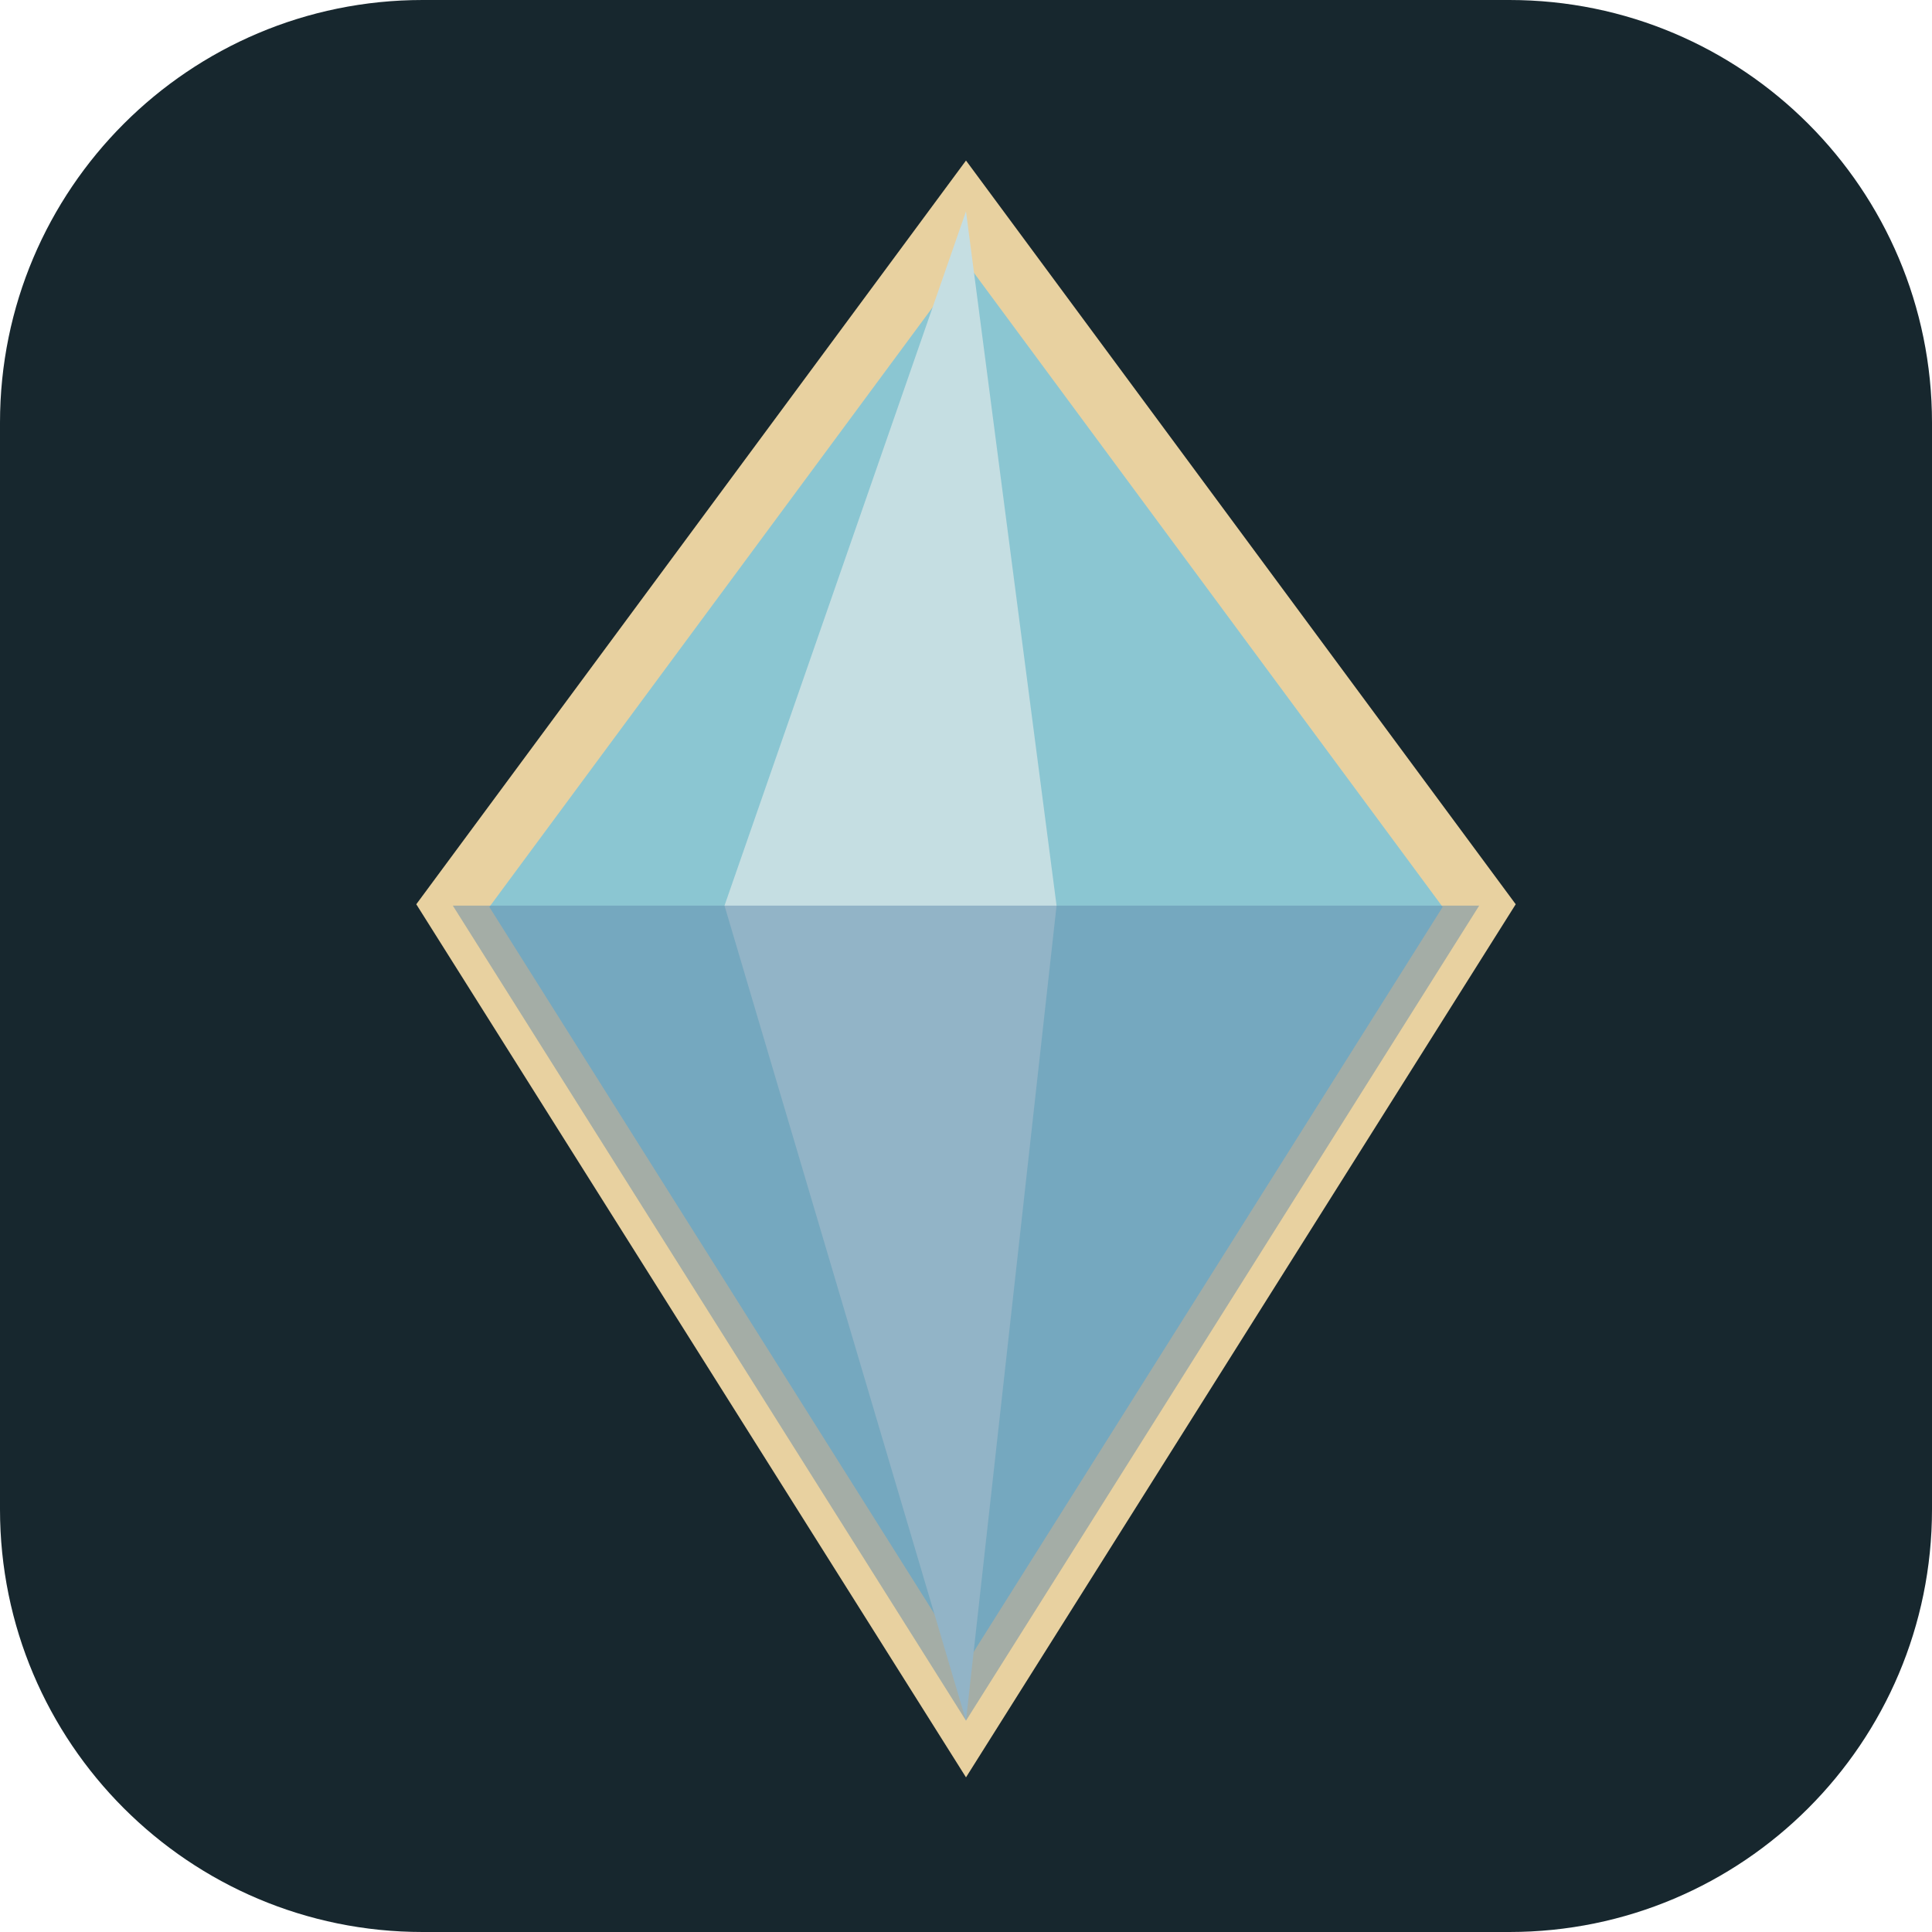
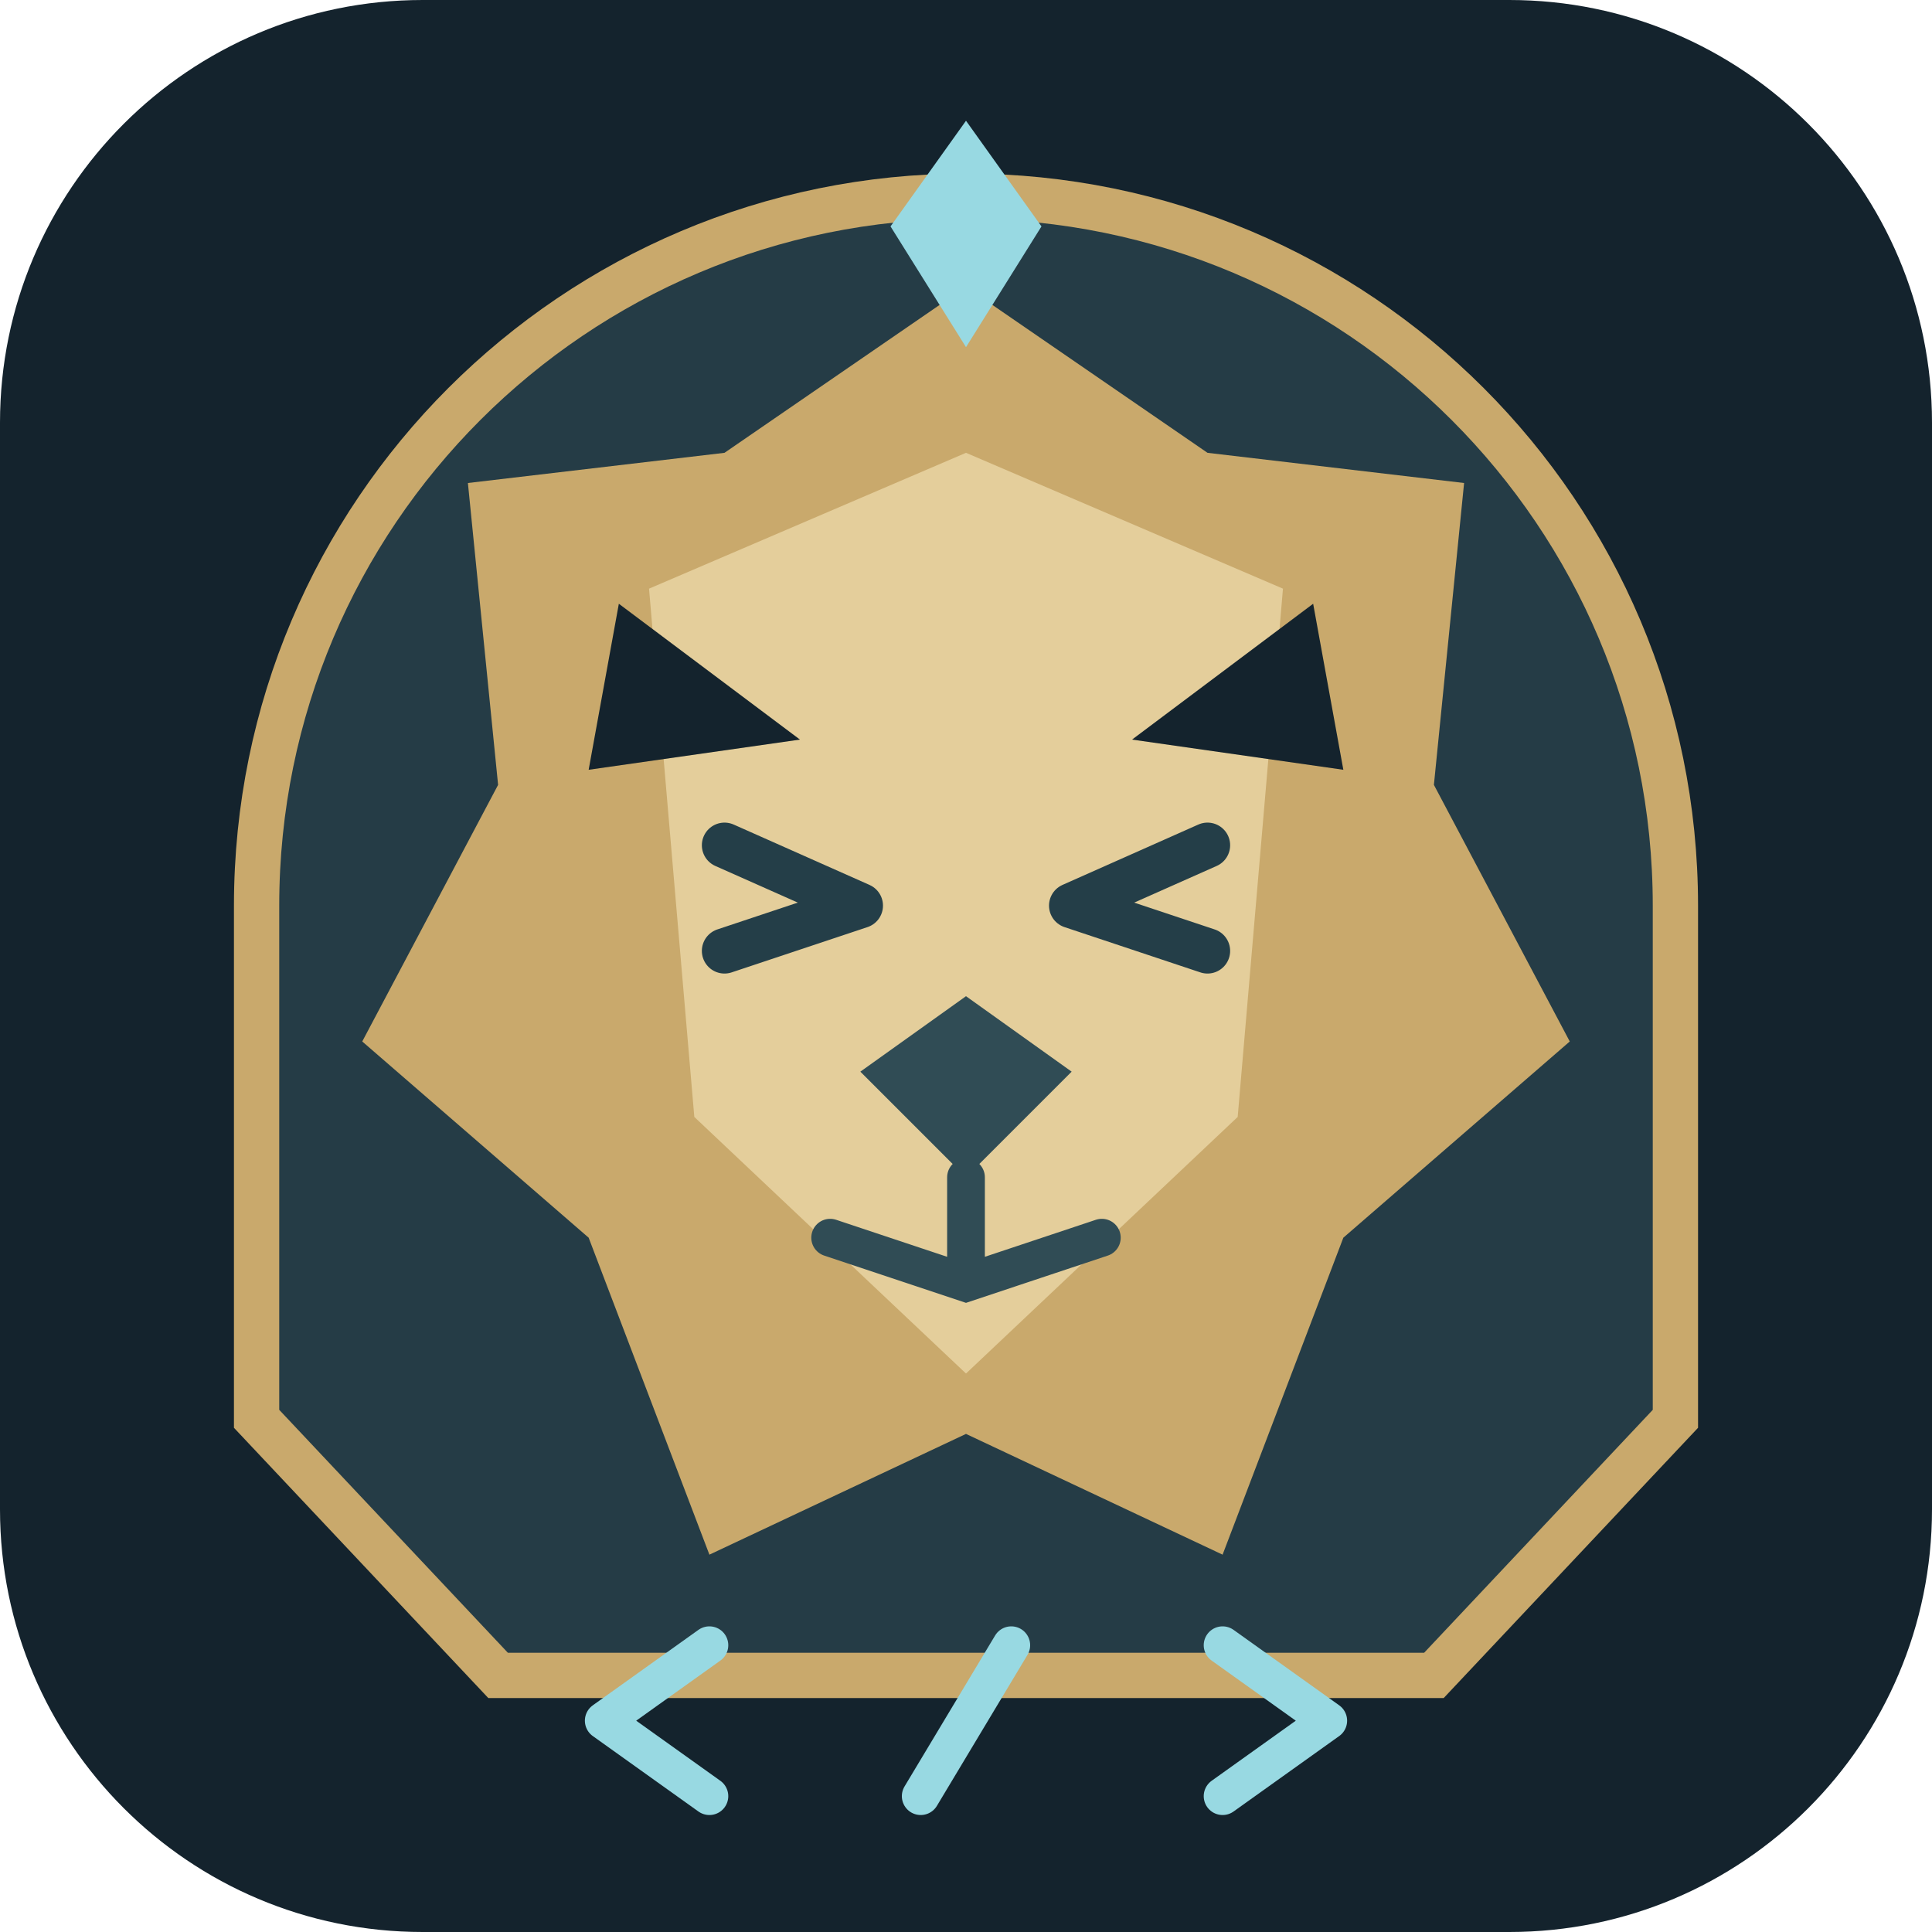
- <svg xmlns="http://www.w3.org/2000/svg" viewBox="0 0 64 64">
-   <rect width="64" height="64" rx="14" fill="#17272e" />
-   <path d="M32 7 49 30 32 57 15 30Z" fill="#8bc6d2" stroke="#e8d1a0" stroke-width="2" />
-   <path d="m32 7 3 23-3 27-8-27Z" fill="#c5dee2" />
-   <path d="m15 30 20 0 14 0-17 27Z" fill="#608aab" opacity=".5" />
+ <svg xmlns="http://www.w3.org/2000/svg" viewBox="0 0 128 128">
+   <rect width="128" height="128" rx="28" fill="#14232d" />
+   <path d="M17 94V60a47 47 0 0 1 94 0v34l-16 17H33Z" fill="#253c46" stroke="#c9a96c" stroke-width="3" />
+   <path d="m64 19 16 11 17 2-2 20 9 17-15 13-8 21-17-8-17 8-8-21-15-13 9-17-2-20 17-2Z" fill="#c9a96c" />
+   <path d="m43 39 21-9 21 9-3 35-18 17-18-17Z" fill="#e4ce9b" />
+   <path d="m41 40 12 9-14 2Zm46 0-12 9 14 2Z" fill="#14232d" />
+   <path d="m48 56 9 4-9 3m32-7-9 4 9 3" fill="none" stroke="#243e48" stroke-width="3" stroke-linecap="round" stroke-linejoin="round" />
+   <path d="m57 71 7-5 7 5-7 7Z" fill="#304c55" />
+   <path d="M64 78v6m-9-2 9 3 9-3" fill="none" stroke="#304c55" stroke-width="2.5" stroke-linecap="round" />
+   <path d="m64 8 5 7-5 8-5-8Z" fill="#98d9e2" />
+   <path d="m47 109-7 5 7 5m34-10 7 5-7 5m-14-10-6 10" fill="none" stroke="#98d9e2" stroke-width="2.5" stroke-linecap="round" stroke-linejoin="round" />
</svg>
